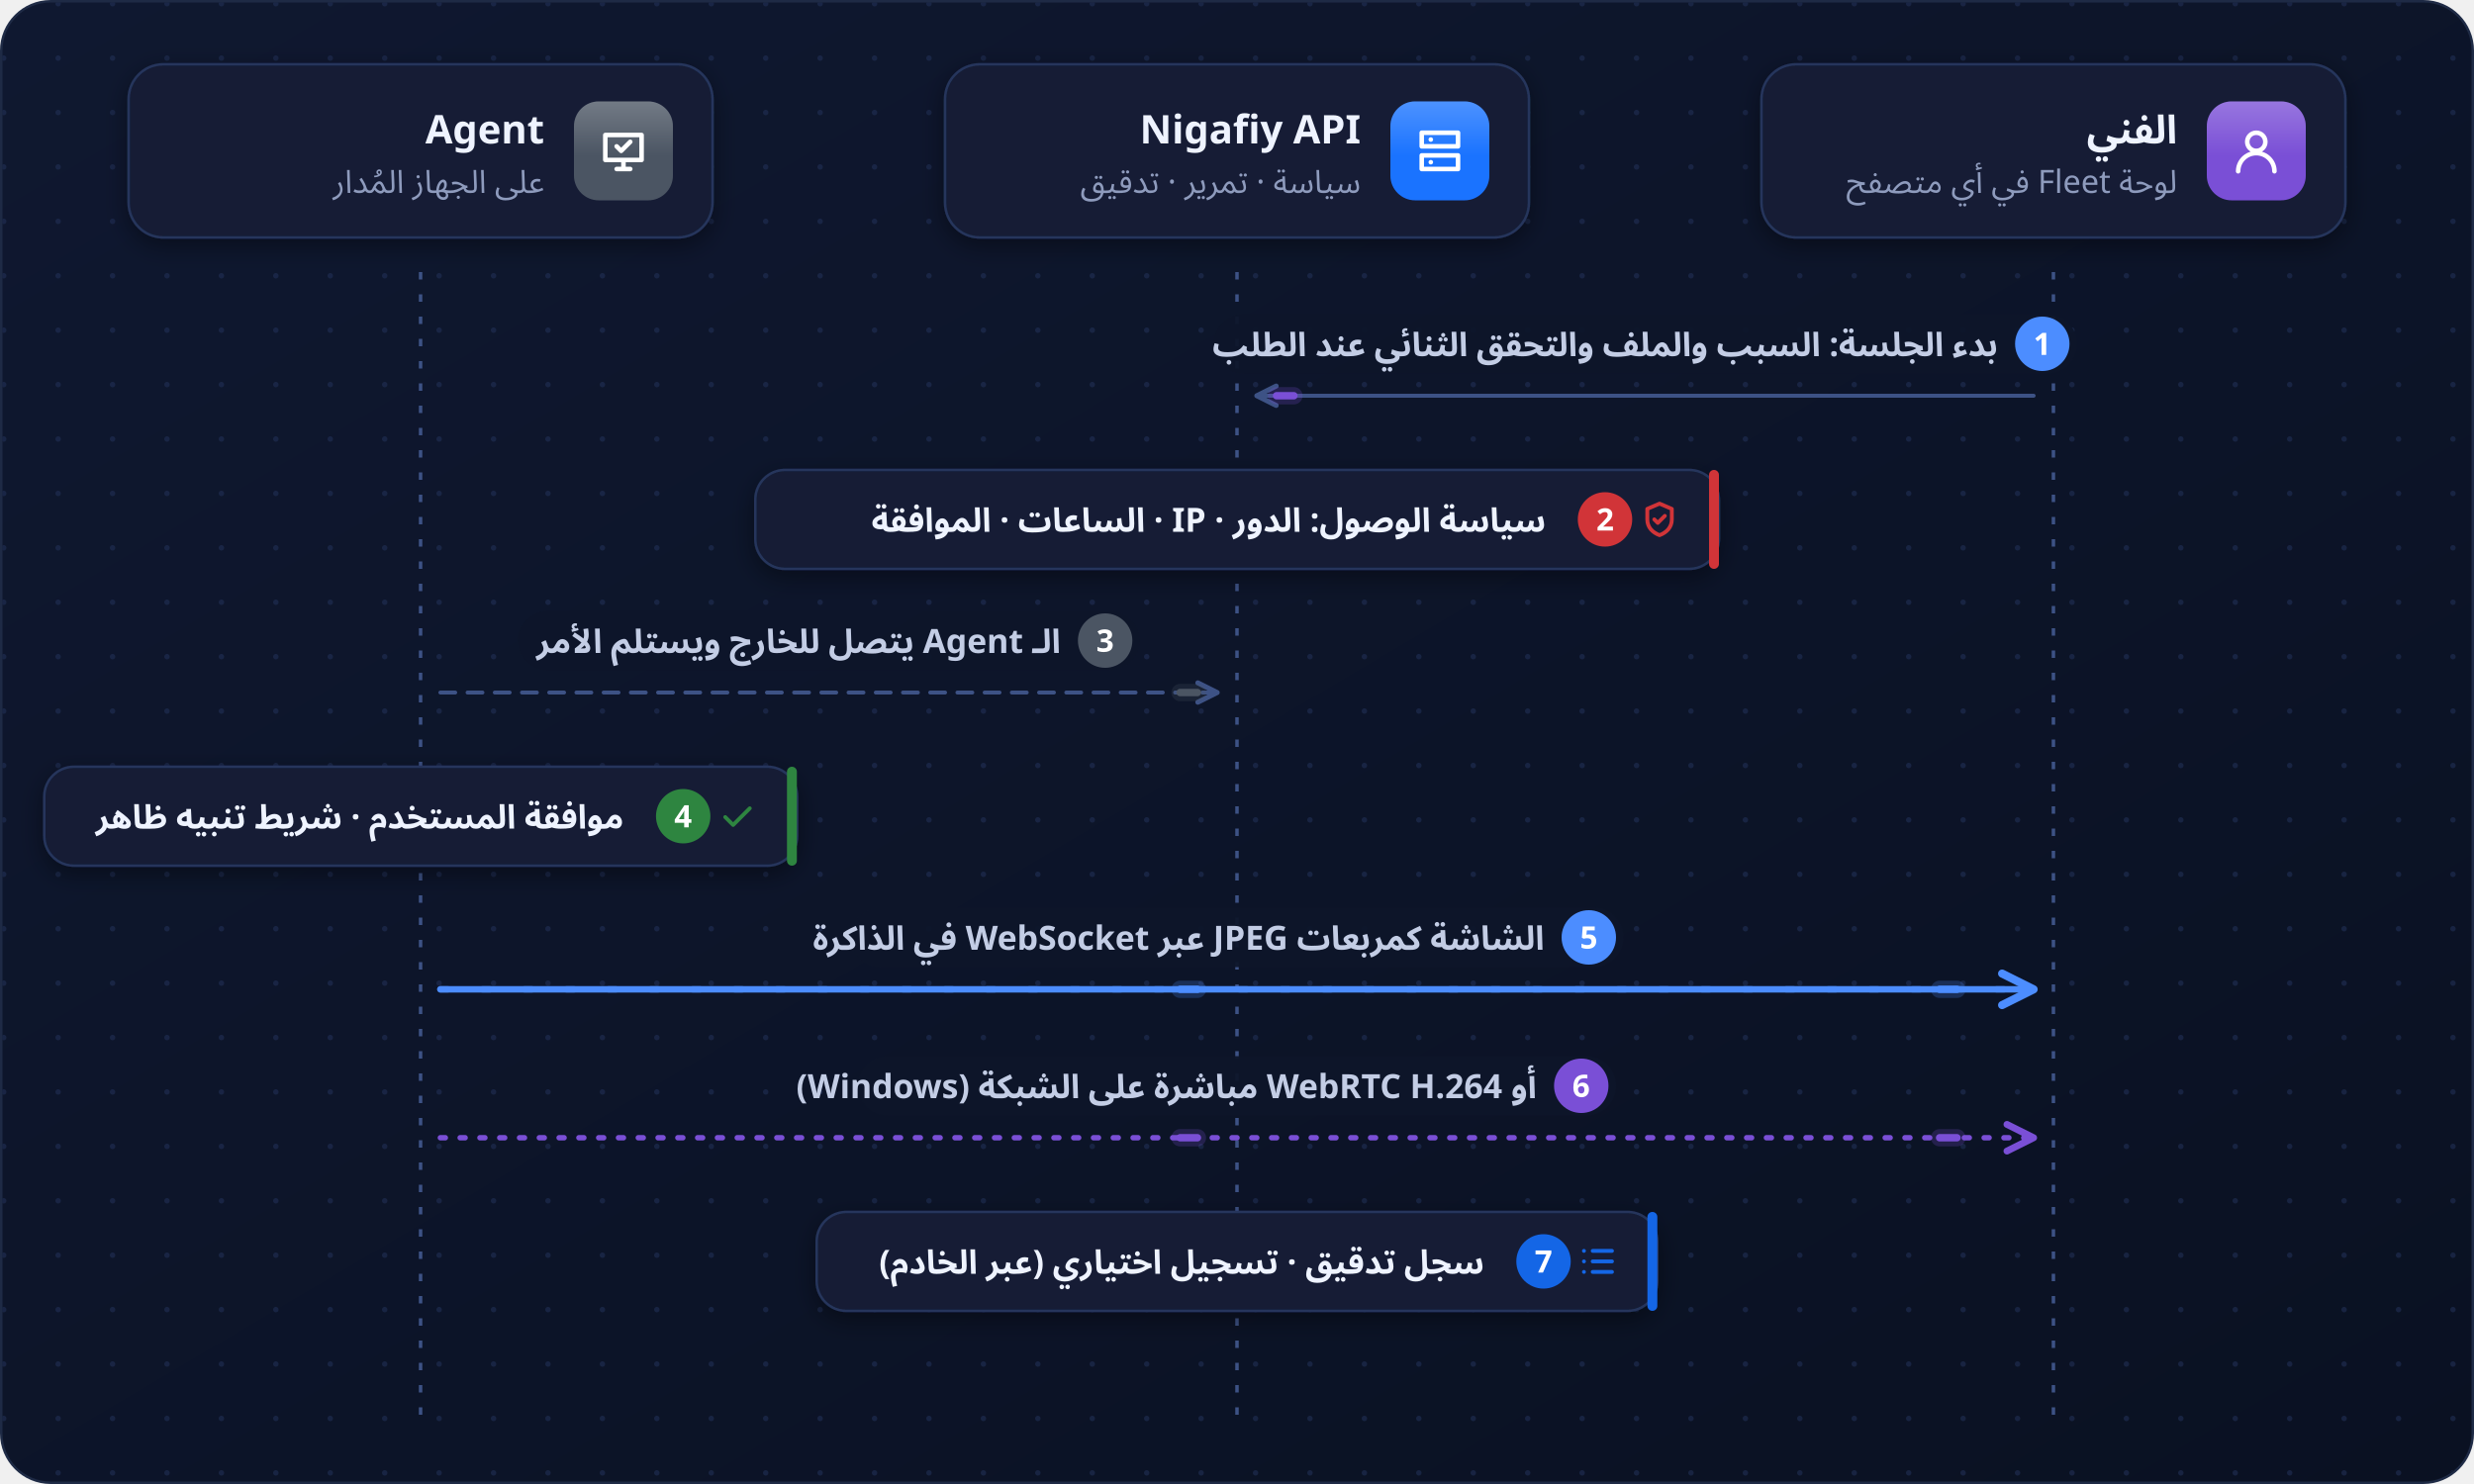
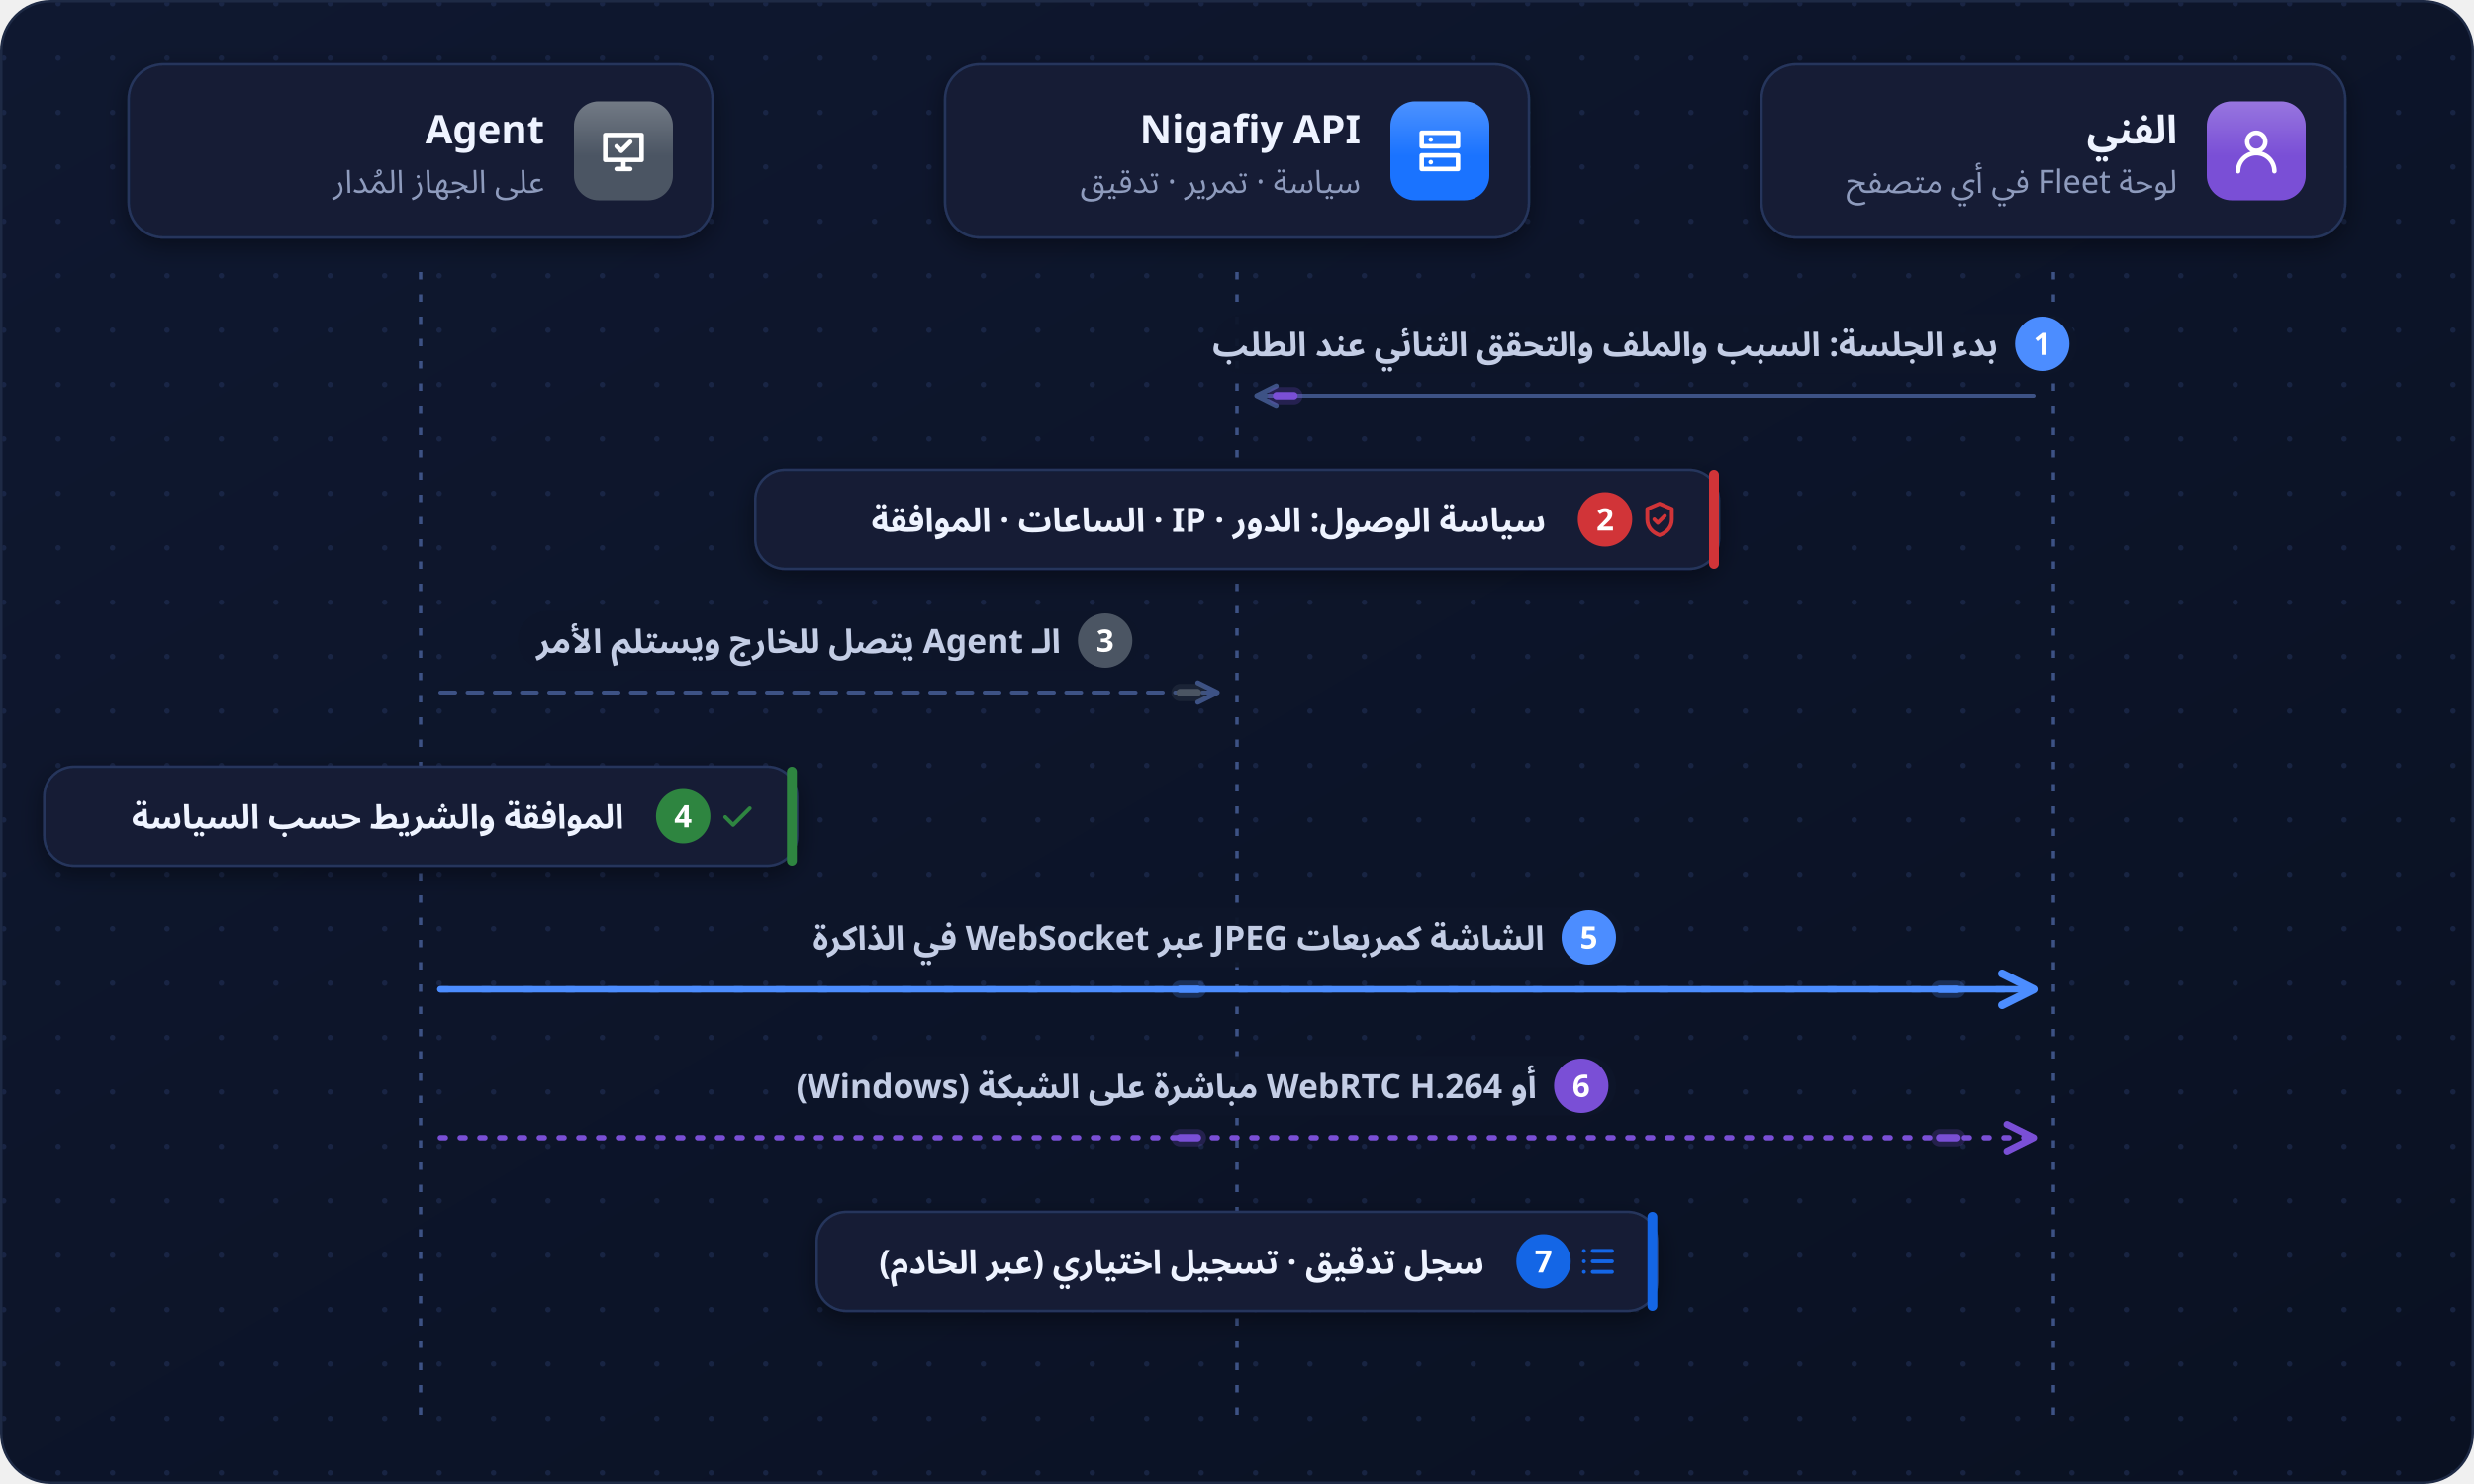
<svg xmlns="http://www.w3.org/2000/svg" viewBox="0 0 1000 600" width="1000" height="600" role="img" aria-labelledby="t d" xml:lang="ar">
  <defs>
    <linearGradient id="bg" x1="0" y1="0" x2="1" y2="1">
      <stop offset="0" stop-color="#0F1830" />
      <stop offset="1" stop-color="#0A1122" />
    </linearGradient>
    <linearGradient id="tileLight" x1="0" y1="0" x2="0" y2="1">
      <stop offset="0" stop-color="#fff" stop-opacity=".22" />
      <stop offset=".55" stop-color="#fff" stop-opacity="0" />
    </linearGradient>
    <pattern id="dots" width="22" height="22" patternUnits="userSpaceOnUse">
      <circle cx="1.5" cy="1.5" r="1.1" fill="#22325A" />
    </pattern>
    <filter id="sh" x="-10%" y="-20%" width="120%" height="150%">
      <feDropShadow dx="0" dy="3" stdDeviation="5" flood-color="#000000" flood-opacity="0.4" />
    </filter>
    <marker id="arrow" viewBox="0 0 10 10" refX="8.5" refY="5" markerWidth="7" markerHeight="7" orient="auto-start-reverse">
      <path d="M1.5 1.5L8.5 5L1.5 8.5" fill="none" stroke="#3D5285" stroke-width="1.8" stroke-linecap="round" stroke-linejoin="round" />
    </marker>
    <marker id="arrowA" viewBox="0 0 10 10" refX="8.5" refY="5" markerWidth="7" markerHeight="7" orient="auto-start-reverse">
      <path d="M1.5 1.5L8.5 5L1.5 8.5" fill="none" stroke="#4C8DFF" stroke-width="1.8" stroke-linecap="round" stroke-linejoin="round" />
    </marker>
    <marker id="arrowP" viewBox="0 0 10 10" refX="8.5" refY="5" markerWidth="7" markerHeight="7" orient="auto-start-reverse">
      <path d="M1.5 1.5L8.5 5L1.5 8.5" fill="none" stroke="#7A4FD6" stroke-width="1.8" stroke-linecap="round" stroke-linejoin="round" />
    </marker>
    <marker id="arrowR" viewBox="0 0 10 10" refX="8.5" refY="5" markerWidth="7" markerHeight="7" orient="auto-start-reverse">
      <path d="M1.5 1.5L8.5 5L1.5 8.5" fill="none" stroke="#D13438" stroke-width="1.8" stroke-linecap="round" stroke-linejoin="round" />
    </marker>
    <style>
text{font-family:-apple-system, BlinkMacSystemFont, 'Segoe UI', 'Noto Sans', 'Noto Sans Arabic', Tahoma, Helvetica, Arial, sans-serif}
.pk{animation-name:pk;animation-iteration-count:infinite;animation-timing-function:cubic-bezier(.45,0,.4,1)}
@keyframes pk{0%{stroke-dashoffset:8}62%,100%{stroke-dashoffset:-101}}

.act{animation:act 14s ease-out infinite}
@keyframes act{0%{opacity:0}3%{opacity:.35}12%,100%{opacity:0}}
.pk{animation-name:pk7}
@keyframes pk7{0%{stroke-dashoffset:8}9%,100%{stroke-dashoffset:-101}}
.stream{animation:stream 1.6s linear infinite}
@keyframes stream{to{stroke-dashoffset:17}}
@media (prefers-reduced-motion: reduce){*{animation:none!important}.pk{display:none}.rm-show{opacity:1!important}}
</style>
  </defs>
  <rect x=".5" y=".5" width="999" height="599" rx="20" fill="url(#bg)" stroke="#1E2A45" />
  <rect x="1" y="1" width="998" height="598" rx="20" fill="url(#dots)" opacity=".55" />
  <line x1="830" y1="110" x2="830" y2="574" stroke="#3D5285" stroke-width="1.4" stroke-dasharray="3 6" />
  <line x1="500" y1="110" x2="500" y2="574" stroke="#3D5285" stroke-width="1.4" stroke-dasharray="3 6" />
  <line x1="170" y1="110" x2="170" y2="574" stroke="#3D5285" stroke-width="1.4" stroke-dasharray="3 6" />
  <g>
    <rect x="712" y="26" width="236" height="70" rx="14" fill="#131D36" stroke="#26365C" filter="url(#sh)" />
    <g>
      <rect x="892" y="41" width="40" height="40" rx="10" fill="#7A4FD6" />
      <rect x="892" y="41" width="40" height="40" rx="10" fill="url(#tileLight)" />
      <path d="M12 8m-4 0a4 4 0 1 0 8 0a4 4 0 1 0-8 0M4 21a8 8 0 0 1 16 0" transform="translate(901 50) scale(0.9167)" fill="none" stroke="#fff" stroke-width="2" stroke-linecap="round" stroke-linejoin="round" />
    </g>
    <text x="880" y="58" font-size="16" font-weight="700" fill="#EEF3FF" direction="rtl">الفني</text>
    <text x="880" y="78" font-size="13" fill="#8E9BBD" direction="rtl">لوحة Fleet في أي متصفح</text>
  </g>
  <g>
    <rect x="382" y="26" width="236" height="70" rx="14" fill="#131D36" stroke="#26365C" filter="url(#sh)" />
    <g>
      <rect x="562" y="41" width="40" height="40" rx="10" fill="#1A73FF" />
      <rect x="562" y="41" width="40" height="40" rx="10" fill="url(#tileLight)" />
      <path d="M4 4h16v6H4zM4 14h16v6H4zM8 7h.01M8 17h.01" transform="translate(571 50) scale(0.9167)" fill="none" stroke="#fff" stroke-width="2" stroke-linecap="round" stroke-linejoin="round" />
    </g>
    <text x="550" y="58" font-size="16" font-weight="700" fill="#EEF3FF" direction="rtl">Nigafiy API</text>
    <text x="550" y="78" font-size="13" fill="#8E9BBD" direction="rtl">سياسة · تمرير · تدقيق</text>
  </g>
  <g>
    <rect x="52" y="26" width="236" height="70" rx="14" fill="#131D36" stroke="#26365C" filter="url(#sh)" />
    <g>
      <rect x="232" y="41" width="40" height="40" rx="10" fill="#4B5563" />
      <rect x="232" y="41" width="40" height="40" rx="10" fill="url(#tileLight)" />
      <path d="M4 5h16v11H4zM9 20h6M12 16v4M9 10l2 2 4-4" transform="translate(241 50) scale(0.9167)" fill="none" stroke="#fff" stroke-width="2" stroke-linecap="round" stroke-linejoin="round" />
    </g>
    <text x="220" y="58" font-size="16" font-weight="700" fill="#EEF3FF" direction="rtl">Agent</text>
    <text x="220" y="78" font-size="13" fill="#8E9BBD" direction="rtl">على الجهاز المُدار</text>
  </g>
  <path d="M822 160H508" fill="none" stroke="#3D5285" stroke-width="1.6" stroke-linecap="round" stroke-linejoin="round" marker-end="url(#arrow)" />
  <path class="pk glow" style="animation-duration:14s;animation-delay:-13.8s" d="M822 160H508" pathLength="100" fill="none" stroke="#7A4FD6" stroke-width="7" stroke-linecap="round" stroke-dasharray="7 300" stroke-dashoffset="8" opacity=".22" />
  <path class="pk" style="animation-duration:14s;animation-delay:-13.8s" d="M822 160H508" pathLength="100" fill="none" stroke="#7A4FD6" stroke-width="3" stroke-linecap="round" stroke-dasharray="7 300" stroke-dashoffset="8" />
  <rect x="490.5" y="127" width="349" height="24" rx="12" fill="#0d1529" opacity=".94" />
  <g>
    <circle class="act" style="animation-delay:0.00s" cx="825.5" cy="139" r="15" fill="#4C8DFF" opacity="0" />
    <circle cx="825.5" cy="139" r="11" fill="#4C8DFF" />
    <text x="825.5" y="143.5" text-anchor="middle" font-size="12.5" font-weight="800" fill="#fff">1</text>
  </g>
  <text x="807.5" y="144" font-size="13.5" font-weight="600" fill="#C3CDE5" direction="rtl">بدء الجلسة: السبب والملف والتحقق الثنائي عند الطلب</text>
  <g>
    <rect x="305.3" y="190" width="389.5" height="40" rx="12" fill="#131D36" stroke="#26365C" filter="url(#sh)" />
    <rect x="690.8" y="190" width="4" height="40" rx="2" fill="#D13438" />
    <g>
      <circle class="act" style="animation-delay:2.00s" cx="648.75" cy="210" r="15" fill="#D13438" opacity="0" />
      <circle cx="648.75" cy="210" r="11" fill="#D13438" />
      <text x="648.8" y="214.5" text-anchor="middle" font-size="12.5" font-weight="800" fill="#fff">2</text>
    </g>
    <path d="M12 3l7 3v6c0 4.5-3 7.5-7 9-4-1.5-7-4.5-7-9V6zM9 12l2 2 4-4" transform="translate(662.3 201.5) scale(0.7083)" fill="none" stroke="#D13438" stroke-width="2.2" stroke-linecap="round" stroke-linejoin="round" />
    <text x="624.8" y="215" font-size="13.5" font-weight="600" fill="#EEF3FF" direction="rtl">سياسة الوصول: الدور · IP · الساعات · الموافقة</text>
  </g>
  <path d="M178 280H492" fill="none" stroke="#3D5285" stroke-width="1.6" stroke-dasharray="6 5" stroke-linecap="round" stroke-linejoin="round" marker-end="url(#arrow)" />
  <path class="pk glow" style="animation-duration:14s;animation-delay:-9.8s" d="M178 280H492" pathLength="100" fill="none" stroke="#4B5563" stroke-width="7" stroke-linecap="round" stroke-dasharray="7 300" stroke-dashoffset="8" opacity=".22" />
  <path class="pk" style="animation-duration:14s;animation-delay:-9.8s" d="M178 280H492" pathLength="100" fill="none" stroke="#4B5563" stroke-width="3" stroke-linecap="round" stroke-dasharray="7 300" stroke-dashoffset="8" />
  <rect x="209.3" y="247" width="251.4" height="24" rx="12" fill="#0d1529" opacity=".94" />
  <g>
    <circle class="act" style="animation-delay:4.00s" cx="446.7" cy="259" r="15" fill="#4B5563" opacity="0" />
    <circle cx="446.7" cy="259" r="11" fill="#4B5563" />
    <text x="446.7" y="263.5" text-anchor="middle" font-size="12.5" font-weight="800" fill="#fff">3</text>
  </g>
  <text x="428.7" y="264" font-size="13.5" font-weight="600" fill="#C3CDE5" direction="rtl">الـ Agent يتصل للخارج ويستلم الأمر</text>
  <g>
    <rect x="17.9" y="310" width="304.3" height="40" rx="12" fill="#131D36" stroke="#26365C" filter="url(#sh)" />
    <rect x="318.1" y="310" width="4" height="40" rx="2" fill="#2E8540" />
    <g>
      <circle class="act" style="animation-delay:6.00s" cx="276.15" cy="330" r="15" fill="#2E8540" opacity="0" />
      <circle cx="276.15" cy="330" r="11" fill="#2E8540" />
      <text x="276.1" y="334.5" text-anchor="middle" font-size="12.5" font-weight="800" fill="#fff">4</text>
    </g>
    <path d="M5 12.5l4.5 4.5L19 7.5" transform="translate(289.6 321.5) scale(0.7083)" fill="none" stroke="#2E8540" stroke-width="2.2" stroke-linecap="round" stroke-linejoin="round" />
-     <text x="252.1" y="335" font-size="13.5" font-weight="600" fill="#EEF3FF" direction="rtl">موافقة المستخدم · شريط تنبيه ظاهر</text>
+     <text x="252.1" y="335" font-size="13.5" font-weight="600" fill="#EEF3FF" direction="rtl">الموافقة والشريط حسب السياسة</text>
  </g>
  <path d="M178 400H822" fill="none" stroke="#4C8DFF" stroke-width="2.6" stroke-linecap="round" stroke-linejoin="round" marker-end="url(#arrowA)" />
  <path class="pk glow" style="animation-duration:14s;animation-delay:-5.8s" d="M178 400H822" pathLength="100" fill="none" stroke="#4C8DFF" stroke-width="7" stroke-linecap="round" stroke-dasharray="7 300" stroke-dashoffset="8" opacity=".22" />
  <path class="pk" style="animation-duration:14s;animation-delay:-5.8s" d="M178 400H822" pathLength="100" fill="none" stroke="#4C8DFF" stroke-width="3" stroke-linecap="round" stroke-dasharray="7 300" stroke-dashoffset="8" />
  <rect x="343.8" y="367" width="312.4" height="24" rx="12" fill="#0d1529" opacity=".94" />
  <g>
    <circle class="act" style="animation-delay:8.00s" cx="642.2" cy="379" r="15" fill="#4C8DFF" opacity="0" />
    <circle cx="642.2" cy="379" r="11" fill="#4C8DFF" />
    <text x="642.2" y="383.5" text-anchor="middle" font-size="12.5" font-weight="800" fill="#fff">5</text>
  </g>
  <text x="624.2" y="384" font-size="13.5" font-weight="600" fill="#C3CDE5" direction="rtl">الشاشة كمربعات JPEG عبر WebSocket في الذاكرة</text>
  <path d="M178 460H822" fill="none" stroke="#7A4FD6" stroke-width="2.2" stroke-dasharray="2 6" stroke-linecap="round" stroke-linejoin="round" marker-end="url(#arrowP)" />
  <path class="pk glow" style="animation-duration:14s;animation-delay:-3.8s" d="M178 460H822" pathLength="100" fill="none" stroke="#7A4FD6" stroke-width="7" stroke-linecap="round" stroke-dasharray="7 300" stroke-dashoffset="8" opacity=".22" />
  <path class="pk" style="animation-duration:14s;animation-delay:-3.8s" d="M178 460H822" pathLength="100" fill="none" stroke="#7A4FD6" stroke-width="3" stroke-linecap="round" stroke-dasharray="7 300" stroke-dashoffset="8" />
  <rect x="346.9" y="427" width="306.3" height="24" rx="12" fill="#0d1529" opacity=".94" />
  <g>
    <circle class="act" style="animation-delay:10.00s" cx="639.15" cy="439" r="15" fill="#7A4FD6" opacity="0" />
    <circle cx="639.15" cy="439" r="11" fill="#7A4FD6" />
    <text x="639.1" y="443.5" text-anchor="middle" font-size="12.5" font-weight="800" fill="#fff">6</text>
  </g>
  <text x="621.1" y="444" font-size="13.5" font-weight="600" fill="#C3CDE5" direction="rtl">أو WebRTC H.264 مباشرة على الشبكة (Windows)</text>
  <g>
    <rect x="330.1" y="490" width="339.8" height="40" rx="12" fill="#131D36" stroke="#26365C" filter="url(#sh)" />
    <rect x="665.9" y="490" width="4" height="40" rx="2" fill="#1466E6" />
    <g>
      <circle class="act" style="animation-delay:12.00s" cx="623.9" cy="510" r="15" fill="#1466E6" opacity="0" />
      <circle cx="623.9" cy="510" r="11" fill="#1466E6" />
      <text x="623.9" y="514.5" text-anchor="middle" font-size="12.5" font-weight="800" fill="#fff">7</text>
    </g>
    <path d="M9 6h11M9 12h11M9 18h11M4 6h.01M4 12h.01M4 18h.01" transform="translate(637.4 501.5) scale(0.7083)" fill="none" stroke="#1466E6" stroke-width="2.2" stroke-linecap="round" stroke-linejoin="round" />
    <text x="599.9" y="515" font-size="13.5" font-weight="600" fill="#EEF3FF" direction="rtl">سجل تدقيق · تسجيل اختياري (عبر الخادم)</text>
  </g>
  <path class="stream" d="M178 400H822" fill="none" stroke="#4C8DFF" stroke-width="2.6" stroke-dasharray="3 14" stroke-linecap="round" opacity=".55" />
</svg>
